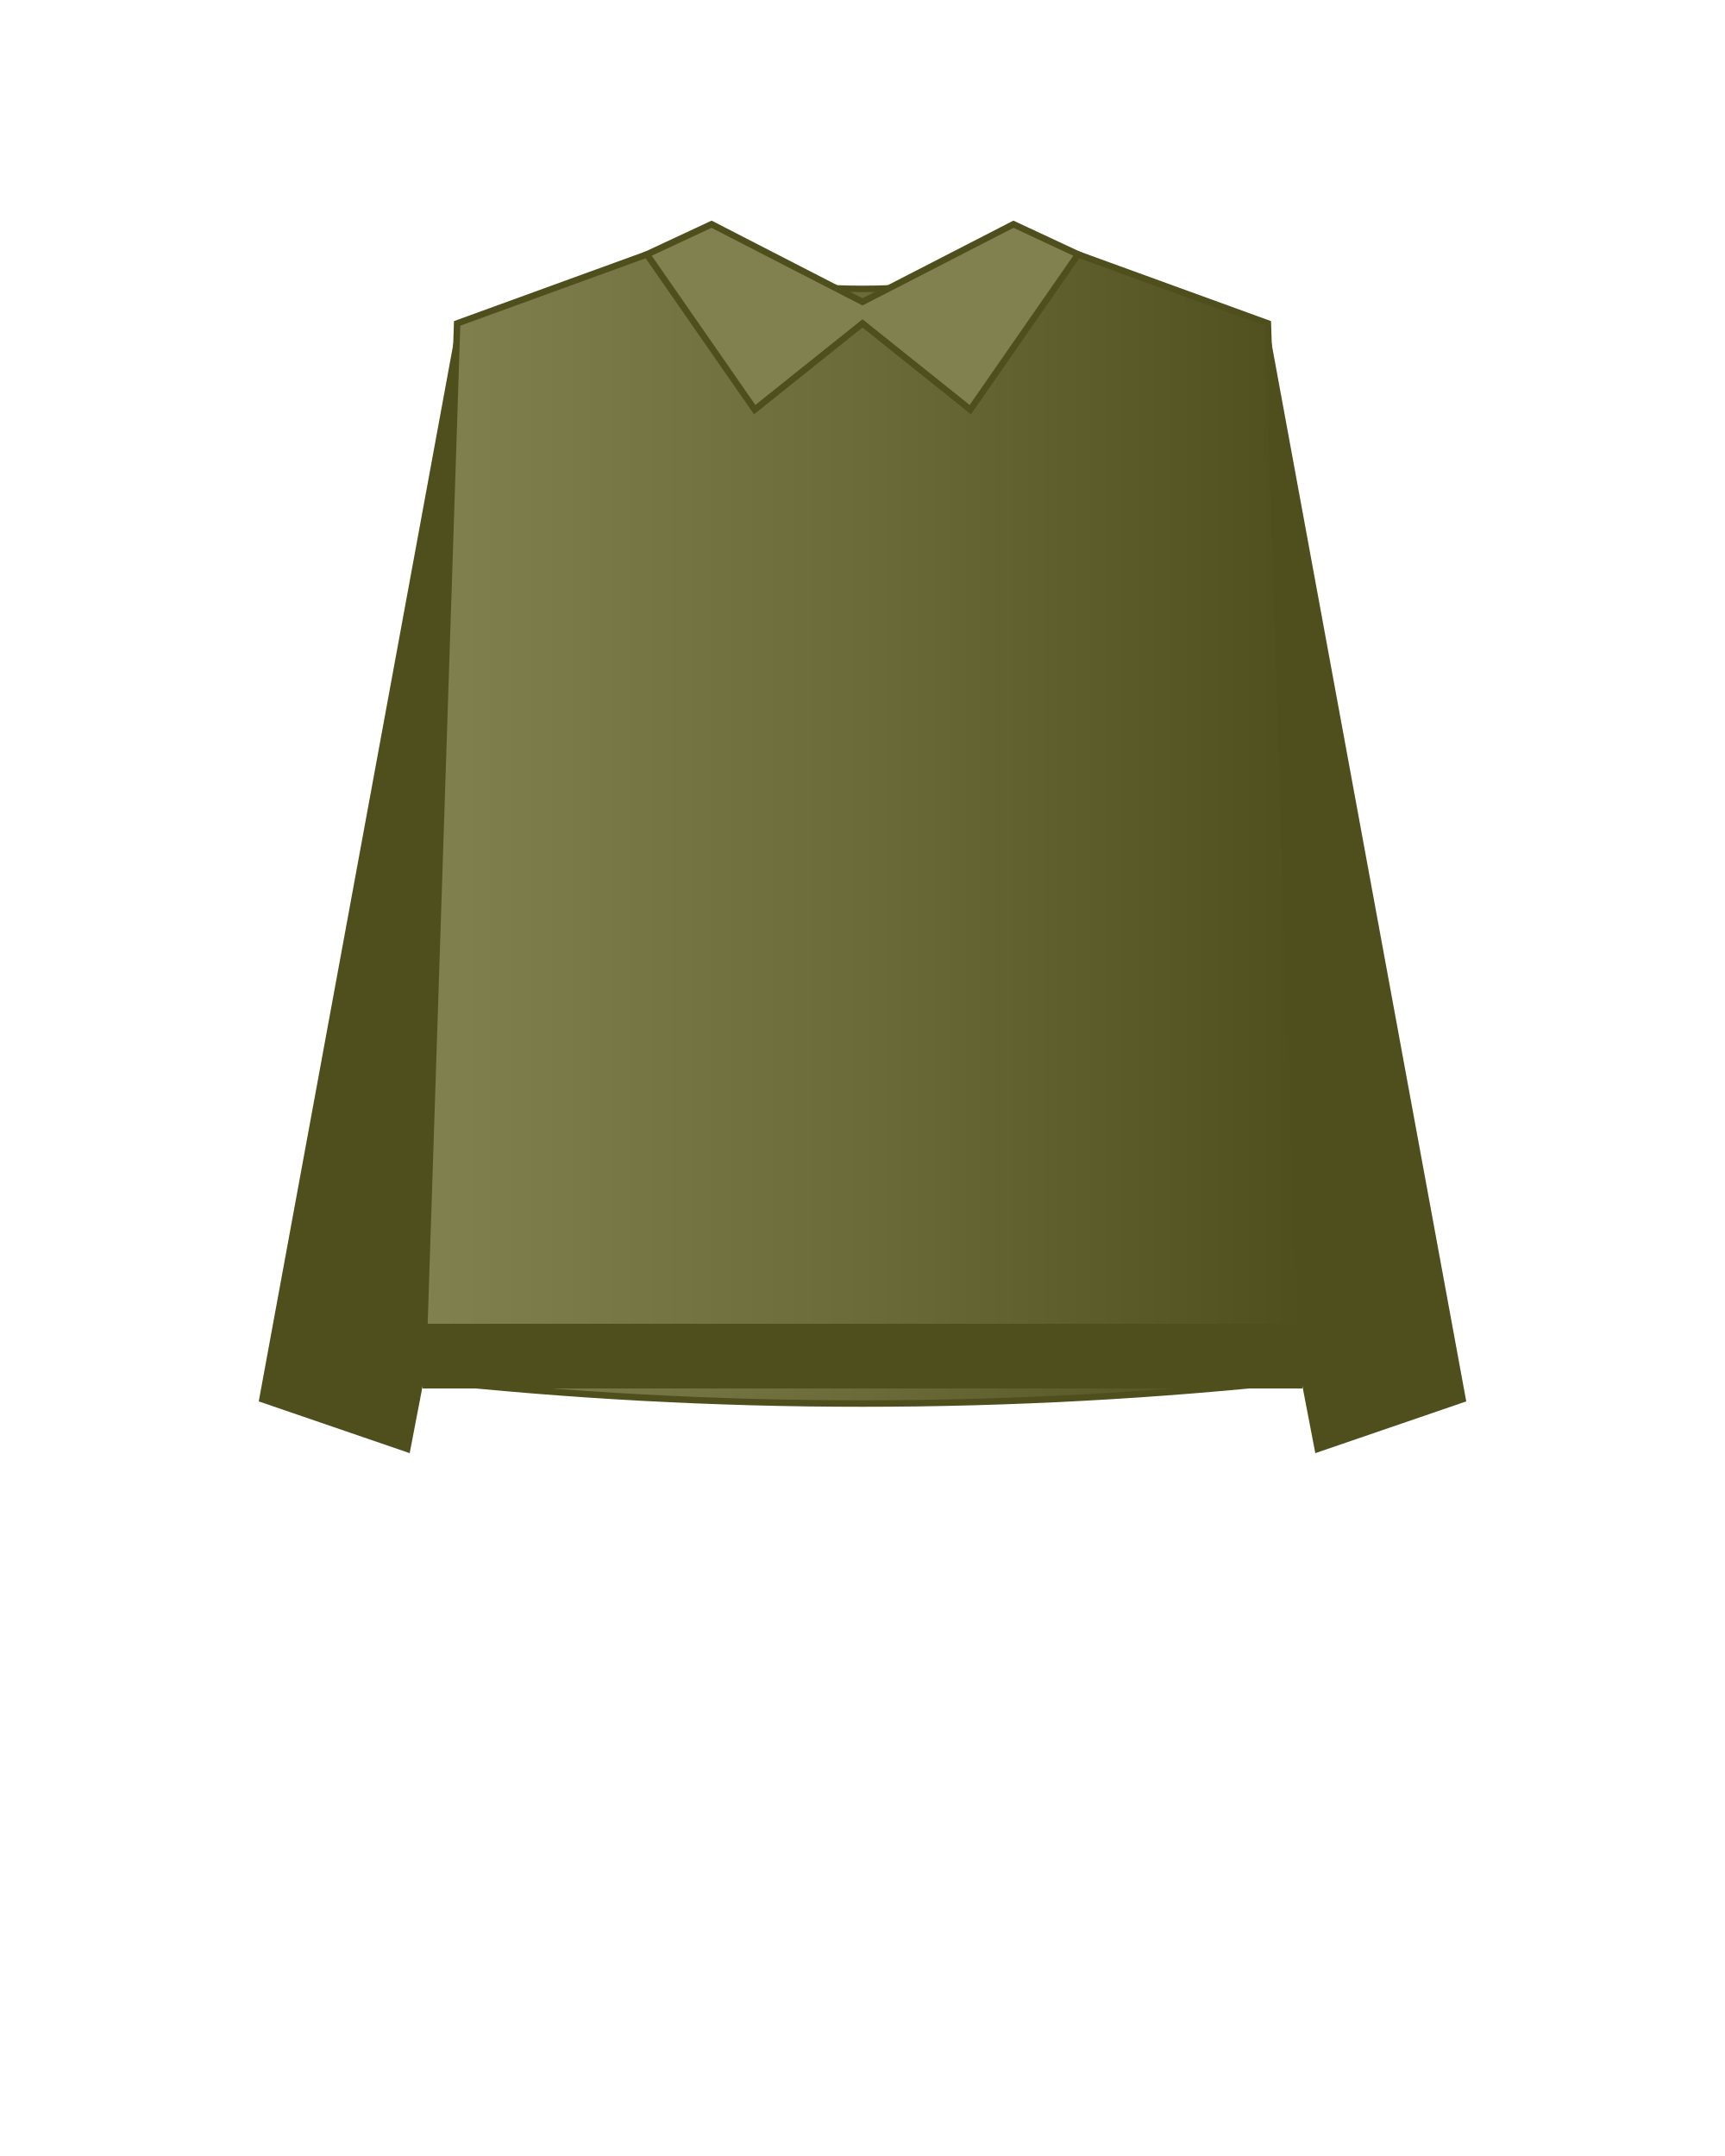
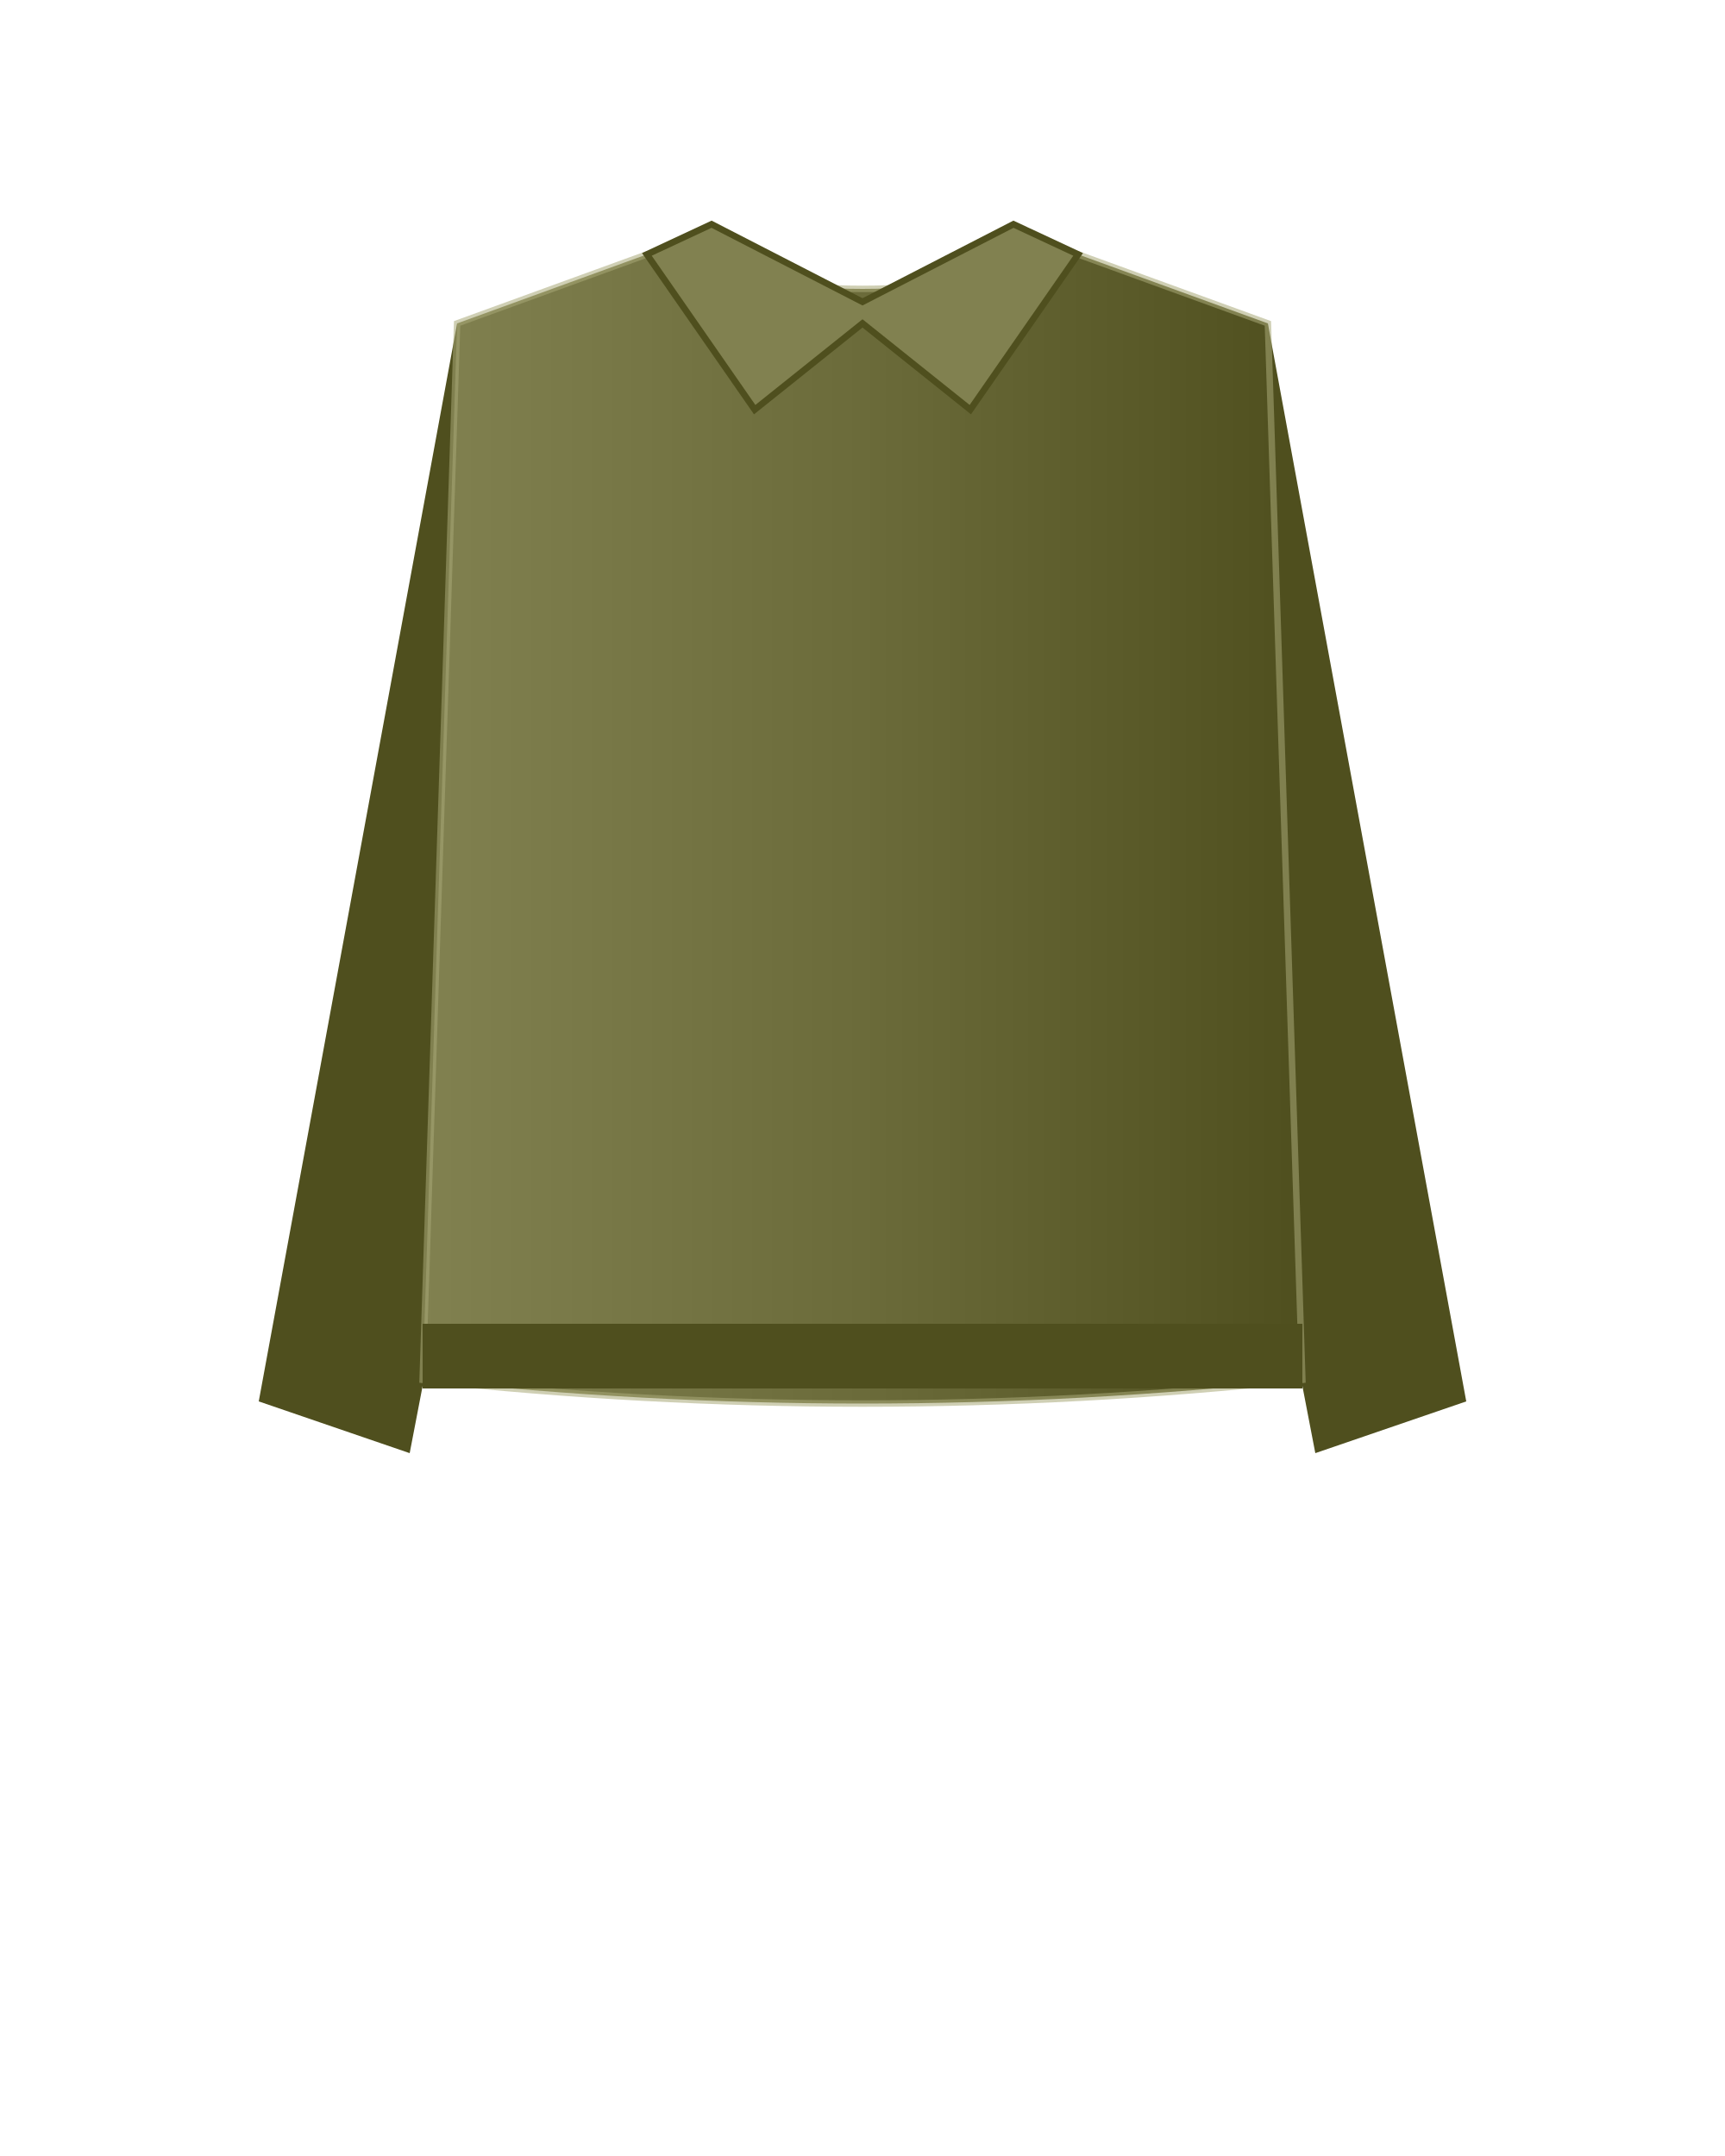
<svg xmlns="http://www.w3.org/2000/svg" viewBox="0 0 800 1000" width="800" height="1000">
  <defs>
    <linearGradient id="g" x1="0" x2="1">
      <stop offset="0" stop-color="#818150" />
      <stop offset=".5" stop-color="#6b6b3a" />
      <stop offset="1" stop-color="#4f4f1e" />
    </linearGradient>
  </defs>
  <path d="M212 150 L120 650 L190 674 L262 300 Z" fill="#4f4f1e" />
  <path d="M588 150 L680 650 L610 674 L538 300 Z" fill="#4f4f1e" />
-   <path d="M300 118 Q400 150 500 118 L588 150 L604 640 Q400 662 196 640 L212 150 Z" fill="url(#g)" stroke="#4f4f1e" stroke-width="3" />
+   <path d="M300 118 Q400 150 500 118 L588 150 L604 640 Q400 662 196 640 L212 150 Z" fill="url(#g)" stroke="#a7a776" stroke-opacity=".55" stroke-width="3" />
  <path d="M300 118 L350 190 L400 150 L450 190 L500 118 L470 104 L400 140 L330 104Z" fill="#818150" stroke="#4f4f1e" stroke-width="3" />
  <rect x="196" y="614" width="408" height="30" fill="#4f4f1e" />
</svg>
